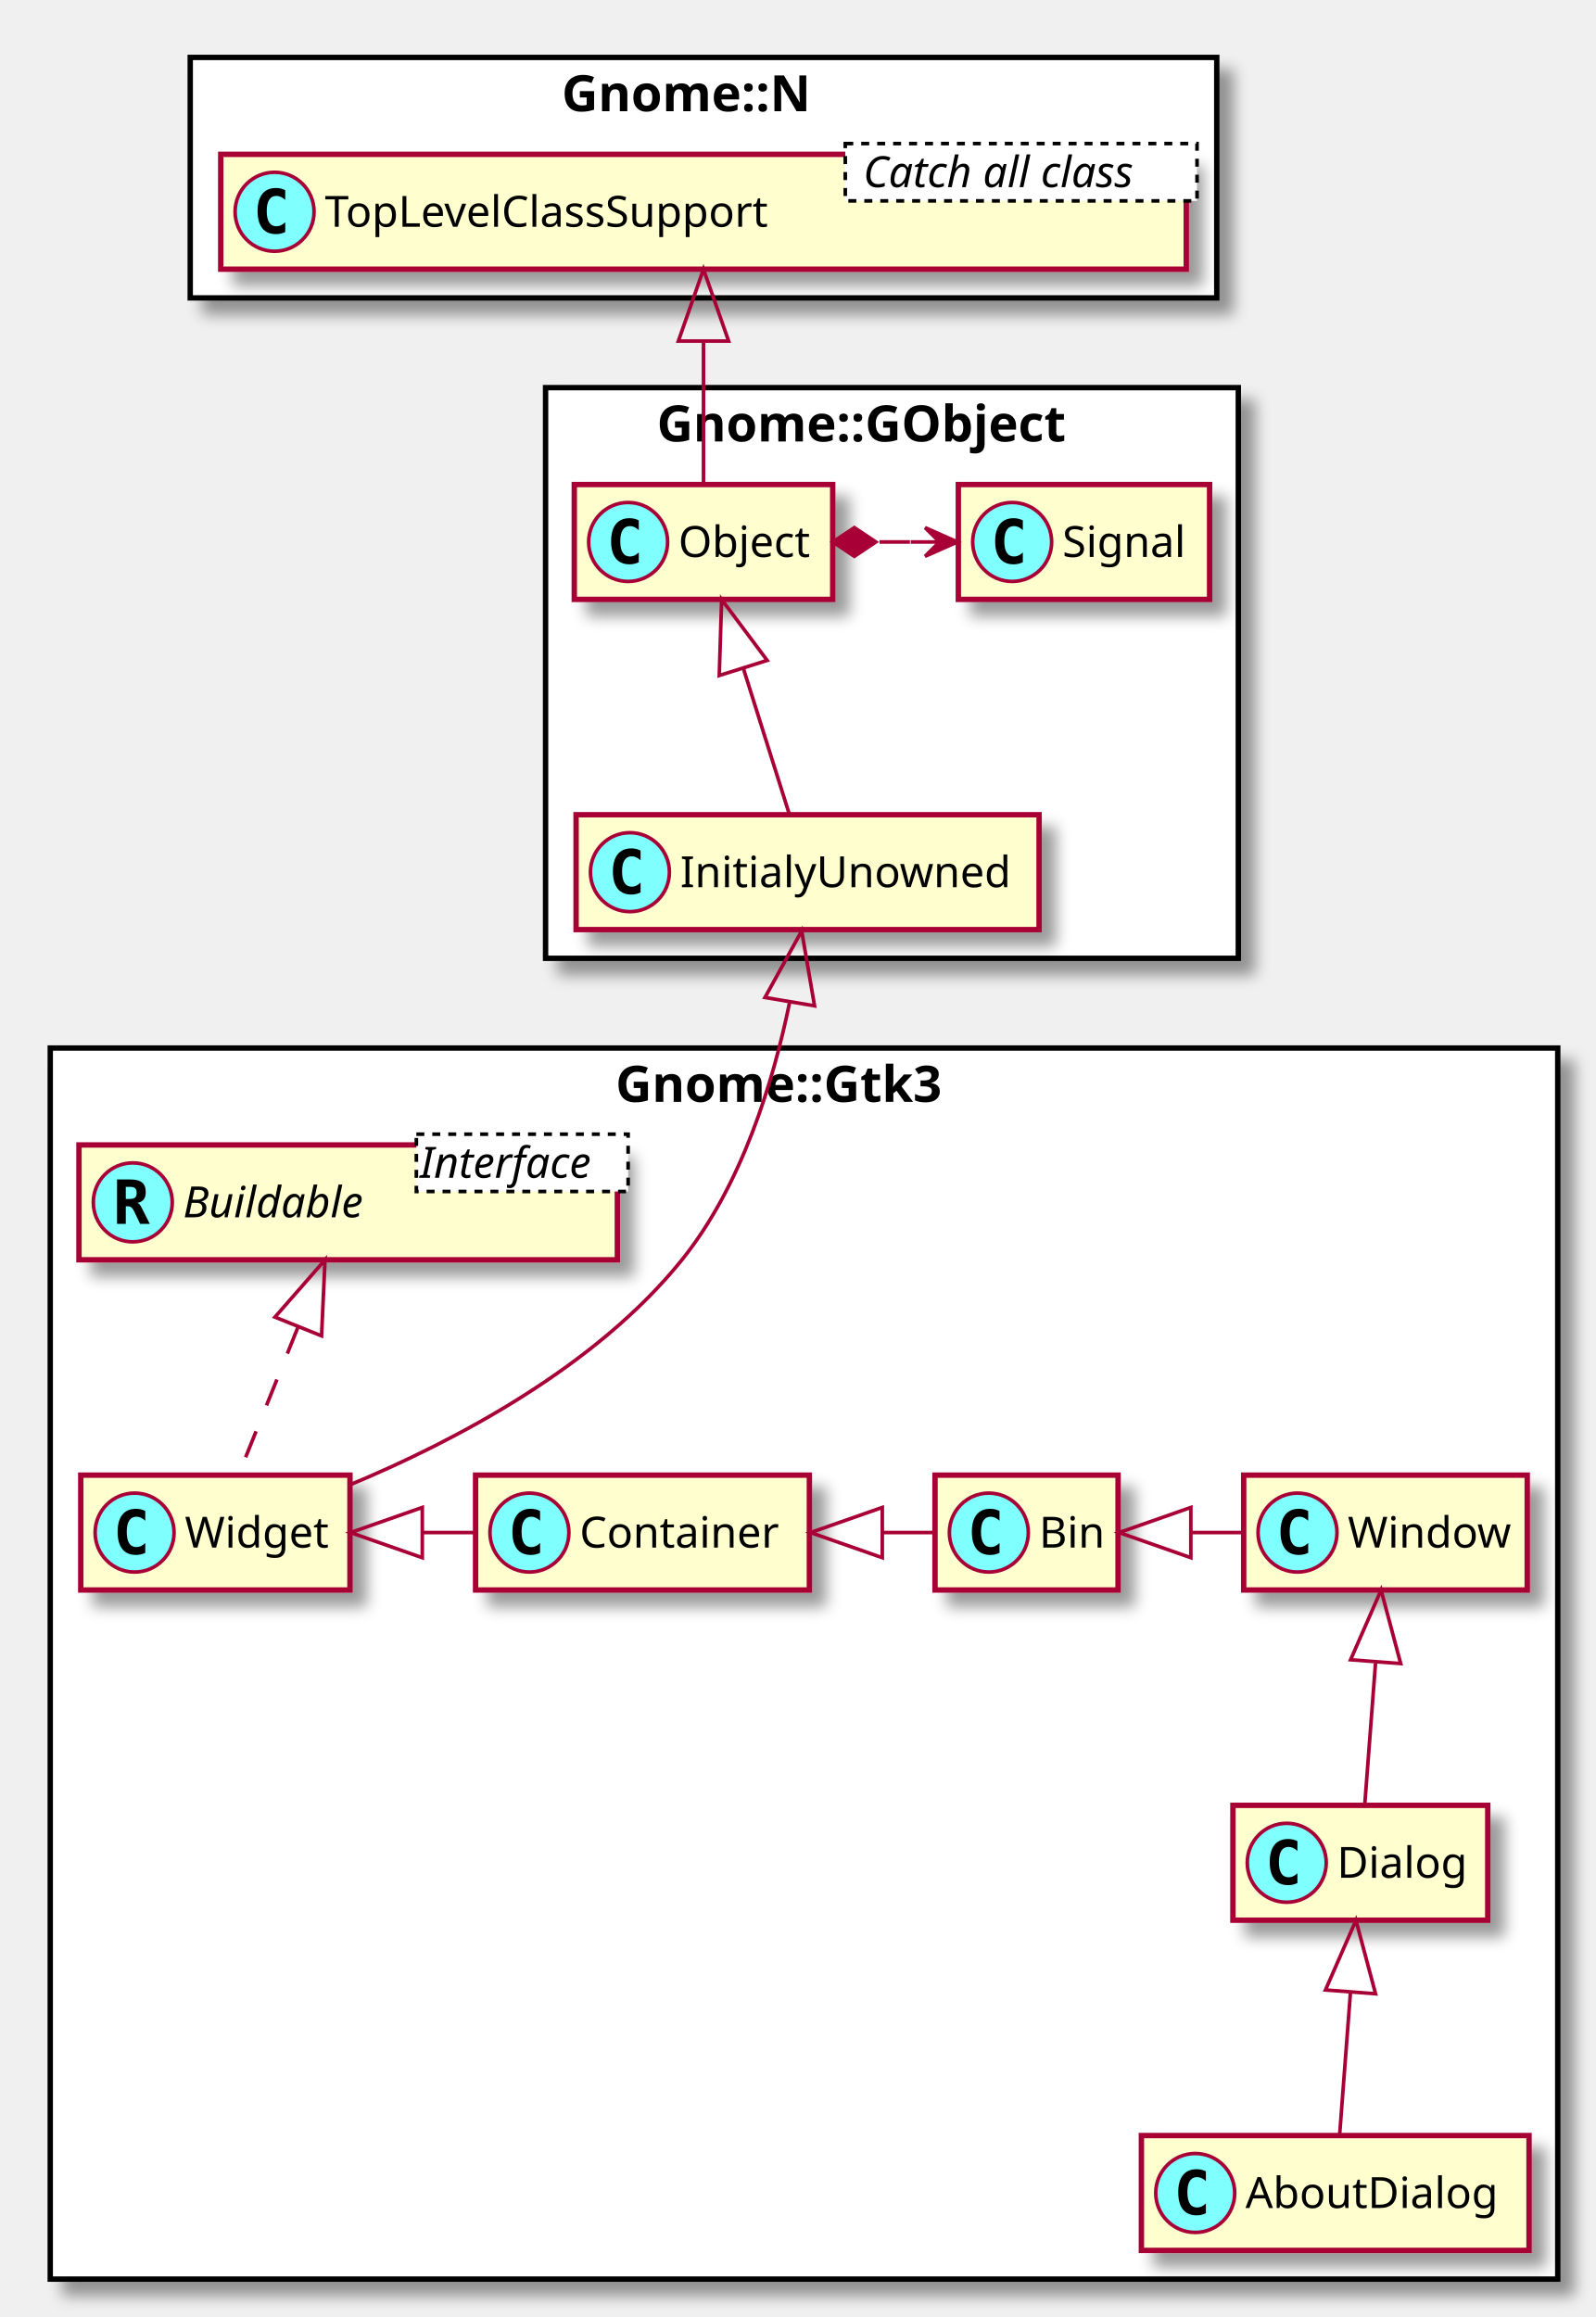
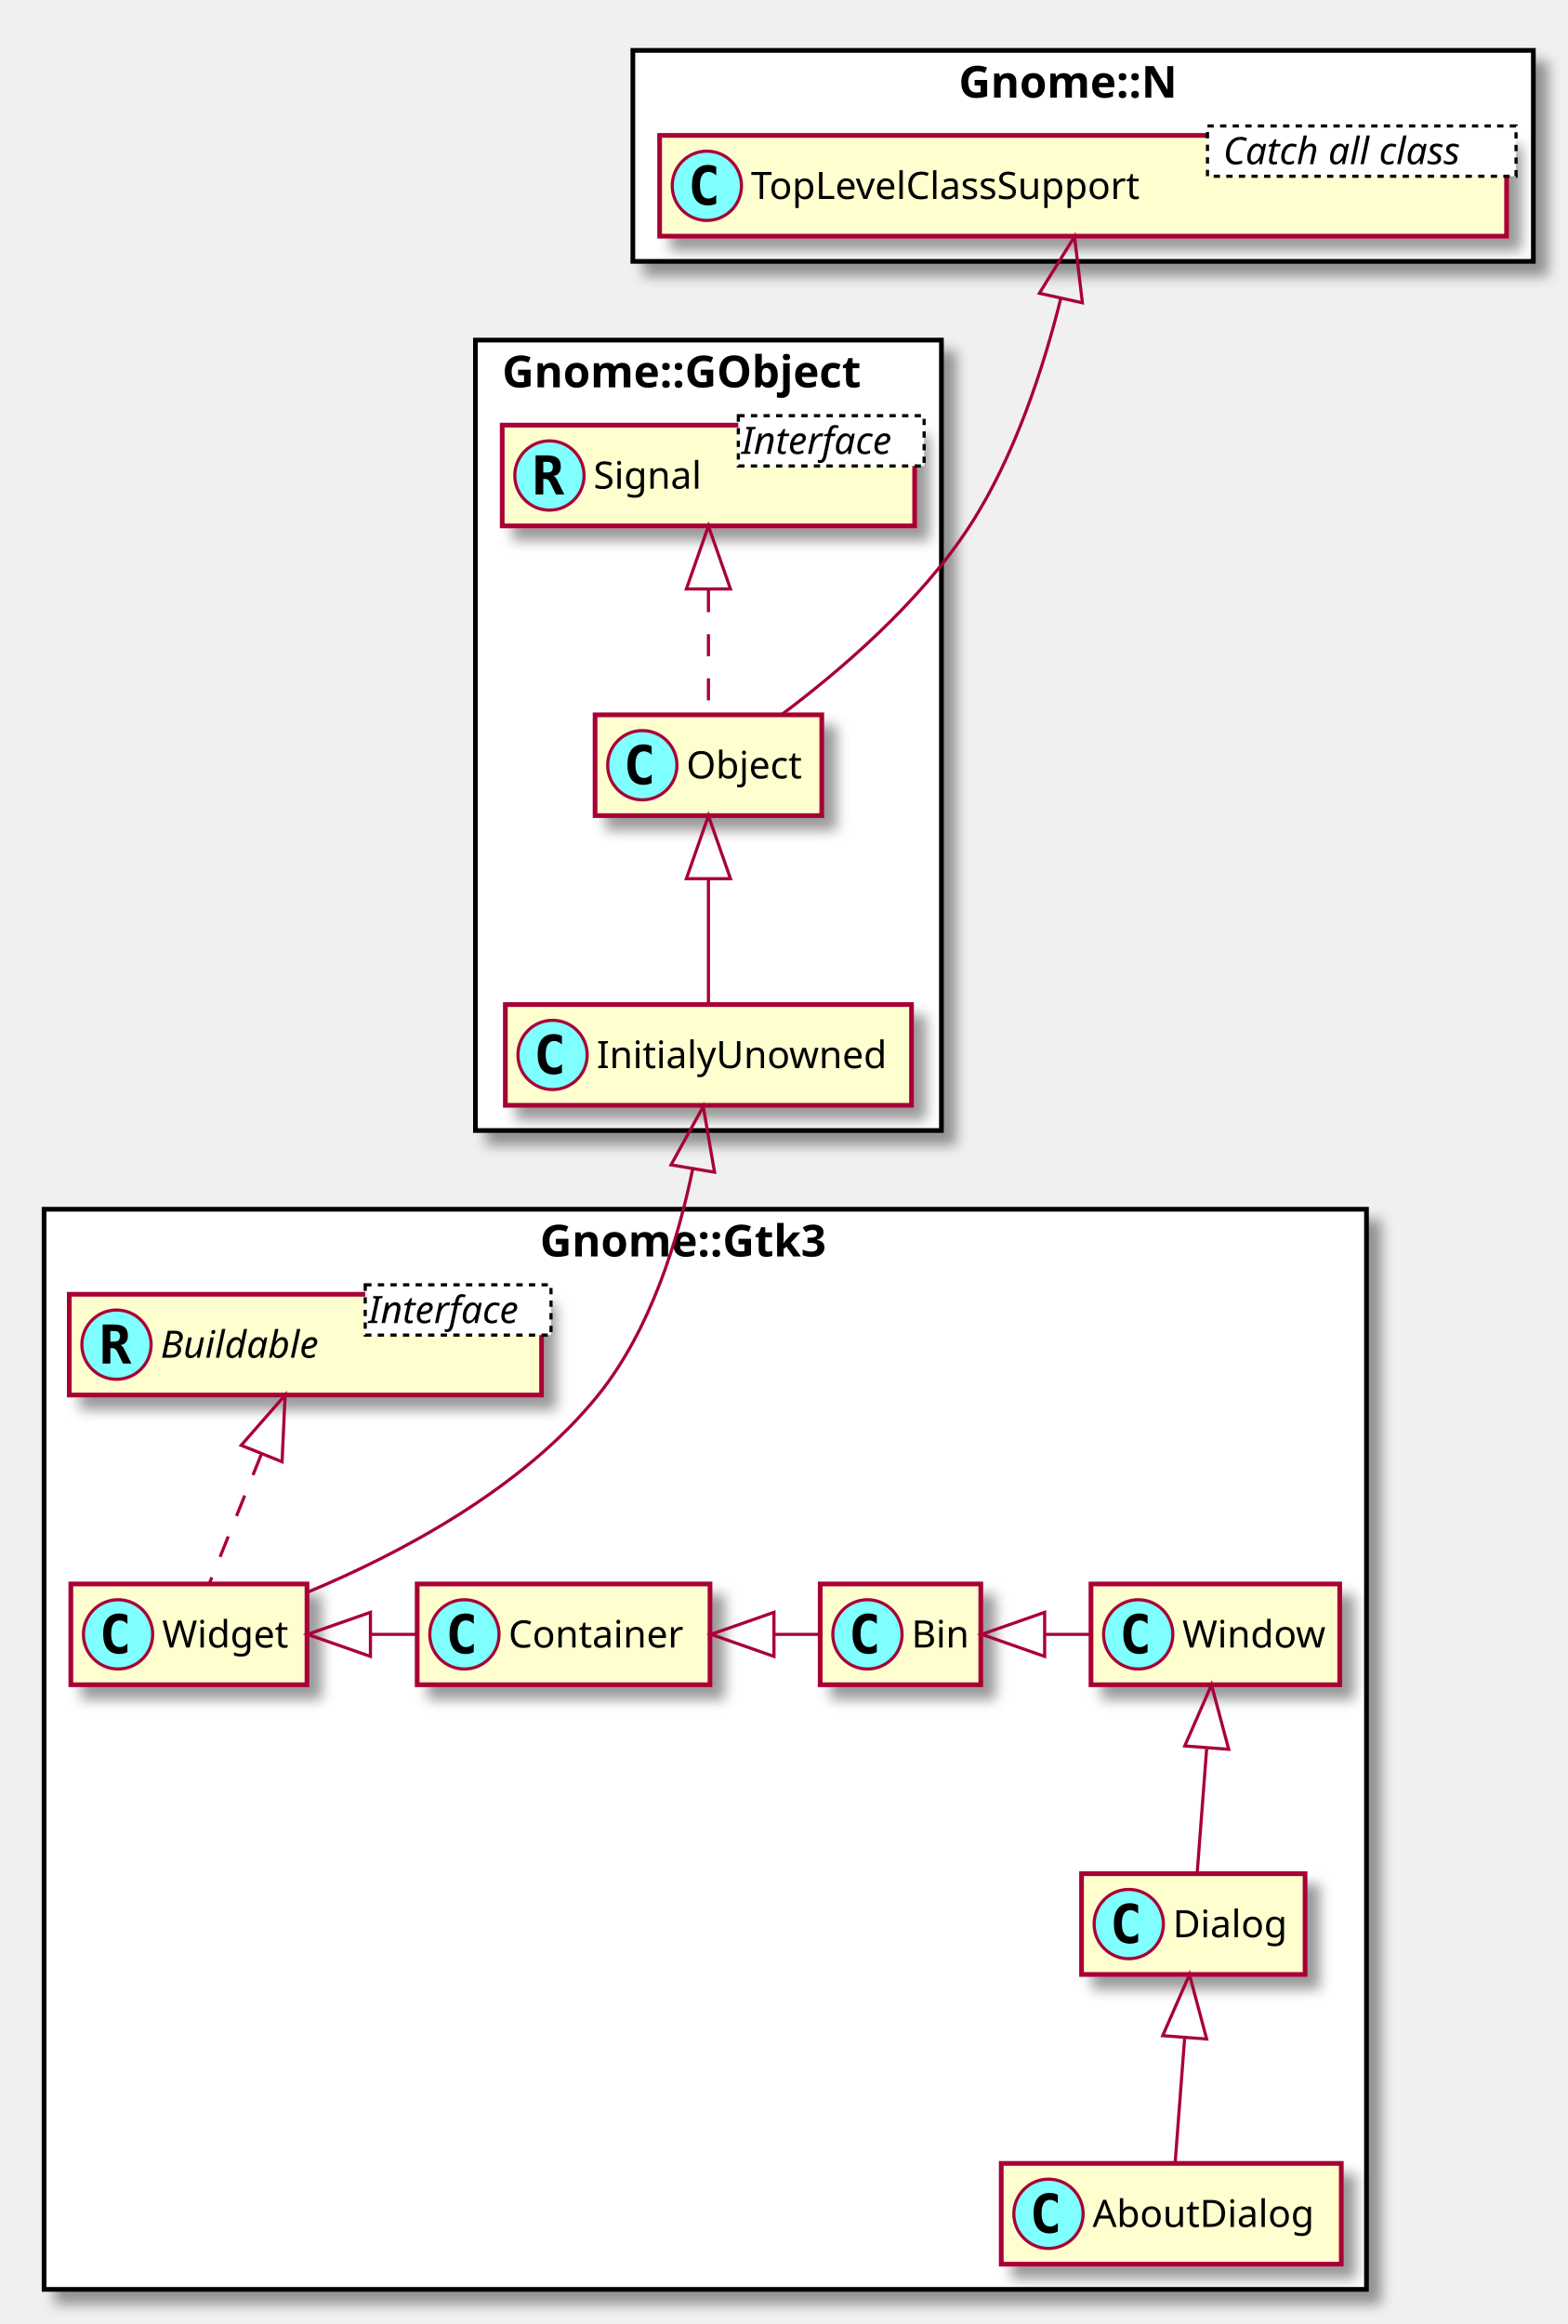
- <svg xmlns="http://www.w3.org/2000/svg" contentScriptType="application/ecmascript" contentStyleType="text/css" height="581.4px" preserveAspectRatio="none" style="width:400px;height:581px;" version="1.1" viewBox="0 0 400 581" width="400.5px" zoomAndPan="magnify">
+ <svg xmlns="http://www.w3.org/2000/svg" contentScriptType="application/ecmascript" contentStyleType="text/css" height="738px" preserveAspectRatio="none" style="width:498px;height:738px;" version="1.1" viewBox="0 0 498 738" width="498px" zoomAndPan="magnify">
  <defs>
-     <filter height="300%" id="fjzm3acfjmnd8" width="300%" x="-1" y="-1">
-       <feGaussianBlur result="blurOut" stdDeviation="1.8" />
+     <filter height="300%" id="f1ihjtsd0szcs5" width="300%" x="-1" y="-1">
+       <feGaussianBlur result="blurOut" stdDeviation="2.0" />
      <feColorMatrix in="blurOut" result="blurOut2" type="matrix" values="0 0 0 0 0 0 0 0 0 0 0 0 0 0 0 0 0 0 .4 0" />
-       <feOffset dx="3.6" dy="3.6" in="blurOut2" result="blurOut3" />
+       <feOffset dx="4.0" dy="4.0" in="blurOut2" result="blurOut3" />
      <feBlend in="SourceGraphic" in2="blurOut3" mode="normal" />
    </filter>
  </defs>
  <g>
-     <rect fill="#FFFFFF" filter="url(#fjzm3acfjmnd8)" height="60.3" style="stroke: #000000; stroke-width: 1.35;" width="257.4" x="47.7" y="14.4" />
-     <text fill="#000000" font-family="sans-serif" font-size="12.6" font-weight="bold" lengthAdjust="spacingAndGlyphs" textLength="71.1" x="140.85" y="27.896">Gnome::N</text>
-     <rect fill="#FFFFFF" filter="url(#fjzm3acfjmnd8)" height="308.7" style="stroke: #000000; stroke-width: 1.35;" width="378" x="12.6" y="262.8" />
-     <text fill="#000000" font-family="sans-serif" font-size="12.6" font-weight="bold" lengthAdjust="spacingAndGlyphs" textLength="94.5" x="154.35" y="276.296">Gnome::Gtk3</text>
-     <rect fill="#FFFFFF" filter="url(#fjzm3acfjmnd8)" height="143.1" style="stroke: #000000; stroke-width: 1.35;" width="173.7" x="136.8" y="97.2" />
-     <text fill="#000000" font-family="sans-serif" font-size="12.6" font-weight="bold" lengthAdjust="spacingAndGlyphs" textLength="117.9" x="164.7" y="110.696">Gnome::GObject</text>
-     <rect fill="#FEFECE" filter="url(#fjzm3acfjmnd8)" height="28.8" id="Gnome::N::TopLevelClassSupport" style="stroke: #A80036; stroke-width: 1.35;" width="242.1" x="55.35" y="38.7" />
-     <ellipse cx="68.85" cy="53.1" fill="#80FFFF" rx="9.9" ry="9.9" style="stroke: #A80036; stroke-width: 0.9;" />
-     <path d="M71.522,58.177 Q71.002,58.444 70.425,58.57 Q69.848,58.711 69.216,58.711 Q66.966,58.711 65.77,57.234 Q64.589,55.744 64.589,52.931 Q64.589,50.119 65.77,48.628 Q66.966,47.138 69.216,47.138 Q69.848,47.138 70.425,47.278 Q71.016,47.419 71.522,47.686 L71.522,50.133 Q70.959,49.612 70.425,49.373 Q69.891,49.12 69.328,49.12 Q68.119,49.12 67.5,50.091 Q66.881,51.047 66.881,52.931 Q66.881,54.816 67.5,55.786 Q68.119,56.742 69.328,56.742 Q69.891,56.742 70.425,56.503 Q70.959,56.25 71.522,55.73 L71.522,58.177 Z " />
-     <text fill="#000000" font-family="sans-serif" font-size="10.8" lengthAdjust="spacingAndGlyphs" textLength="123.3" x="81.45" y="56.863">TopLevelClassSupport</text>
-     <rect fill="#FFFFFF" height="14.372" style="stroke: #000000; stroke-width: 0.9; stroke-dasharray: 2.0,2.0;" width="88.2" x="211.95" y="36" />
-     <text fill="#000000" font-family="sans-serif" font-size="10.8" font-style="italic" lengthAdjust="spacingAndGlyphs" textLength="79.2" x="216.45" y="46.925">Catch all class</text>
-     <rect fill="#FEFECE" filter="url(#fjzm3acfjmnd8)" height="28.8" id="Gnome::Gtk3::Buildable" style="stroke: #A80036; stroke-width: 1.35;" width="135" x="19.8" y="287.1" />
-     <ellipse cx="33.3" cy="301.5" fill="#80FFFF" rx="9.9" ry="9.9" style="stroke: #A80036; stroke-width: 0.9;" />
-     <path d="M34.383,301.627 Q34.706,301.697 34.945,301.95 Q35.198,302.189 35.55,302.892 L37.561,306.9 L35.142,306.9 L33.792,304.087 Q33.736,303.961 33.638,303.75 Q33.047,302.498 32.245,302.498 L31.542,302.498 L31.542,306.9 L29.348,306.9 L29.348,295.748 L32.527,295.748 Q34.678,295.748 35.606,296.508 Q36.548,297.267 36.548,298.983 Q36.548,300.136 35.986,300.825 Q35.438,301.5 34.383,301.627 Z M31.542,297.605 L31.542,300.642 L32.583,300.642 Q33.497,300.642 33.877,300.291 Q34.27,299.925 34.27,299.109 Q34.27,298.308 33.877,297.956 Q33.497,297.605 32.583,297.605 L31.542,297.605 Z " />
-     <text fill="#000000" font-family="sans-serif" font-size="10.8" font-style="italic" lengthAdjust="spacingAndGlyphs" textLength="51.3" x="45.9" y="305.239">Buildable</text>
-     <rect fill="#FFFFFF" height="14.372" style="stroke: #000000; stroke-width: 0.9; stroke-dasharray: 2.0,2.0;" width="53.1" x="104.4" y="284.4" />
-     <text fill="#000000" font-family="sans-serif" font-size="10.8" font-style="italic" lengthAdjust="spacingAndGlyphs" textLength="51.3" x="105.3" y="295.325">Interface</text>
-     <rect fill="#FEFECE" filter="url(#fjzm3acfjmnd8)" height="28.8" id="Gnome::Gtk3::Widget" style="stroke: #A80036; stroke-width: 1.35;" width="67.5" x="20.25" y="369.9" />
-     <ellipse cx="33.75" cy="384.3" fill="#80FFFF" rx="9.9" ry="9.9" style="stroke: #A80036; stroke-width: 0.9;" />
-     <path d="M36.422,389.377 Q35.902,389.644 35.325,389.77 Q34.748,389.911 34.116,389.911 Q31.866,389.911 30.67,388.434 Q29.489,386.944 29.489,384.131 Q29.489,381.319 30.67,379.828 Q31.866,378.337 34.116,378.337 Q34.748,378.337 35.325,378.478 Q35.916,378.619 36.422,378.886 L36.422,381.333 Q35.859,380.812 35.325,380.573 Q34.791,380.32 34.228,380.32 Q33.019,380.32 32.4,381.291 Q31.781,382.247 31.781,384.131 Q31.781,386.016 32.4,386.986 Q33.019,387.942 34.228,387.942 Q34.791,387.942 35.325,387.703 Q35.859,387.45 36.422,386.93 L36.422,389.377 Z " />
-     <text fill="#000000" font-family="sans-serif" font-size="10.8" lengthAdjust="spacingAndGlyphs" textLength="38.7" x="46.35" y="388.063">Widget</text>
-     <rect fill="#FEFECE" filter="url(#fjzm3acfjmnd8)" height="28.8" id="Gnome::Gtk3::Container" style="stroke: #A80036; stroke-width: 1.35;" width="83.7" x="119.25" y="369.9" />
-     <ellipse cx="132.75" cy="384.3" fill="#80FFFF" rx="9.9" ry="9.9" style="stroke: #A80036; stroke-width: 0.9;" />
-     <path d="M135.422,389.377 Q134.902,389.644 134.325,389.77 Q133.748,389.911 133.116,389.911 Q130.866,389.911 129.67,388.434 Q128.489,386.944 128.489,384.131 Q128.489,381.319 129.67,379.828 Q130.866,378.337 133.116,378.337 Q133.748,378.337 134.325,378.478 Q134.916,378.619 135.422,378.886 L135.422,381.333 Q134.859,380.812 134.325,380.573 Q133.791,380.32 133.228,380.32 Q132.019,380.32 131.4,381.291 Q130.781,382.247 130.781,384.131 Q130.781,386.016 131.4,386.986 Q132.019,387.942 133.228,387.942 Q133.791,387.942 134.325,387.703 Q134.859,387.45 135.422,386.93 L135.422,389.377 Z " />
-     <text fill="#000000" font-family="sans-serif" font-size="10.8" lengthAdjust="spacingAndGlyphs" textLength="54.9" x="145.35" y="388.063">Container</text>
-     <rect fill="#FEFECE" filter="url(#fjzm3acfjmnd8)" height="28.8" id="Gnome::Gtk3::Bin" style="stroke: #A80036; stroke-width: 1.35;" width="45.9" x="234.45" y="369.9" />
-     <ellipse cx="247.95" cy="384.3" fill="#80FFFF" rx="9.9" ry="9.9" style="stroke: #A80036; stroke-width: 0.9;" />
-     <path d="M250.622,389.377 Q250.102,389.644 249.525,389.77 Q248.948,389.911 248.316,389.911 Q246.066,389.911 244.87,388.434 Q243.689,386.944 243.689,384.131 Q243.689,381.319 244.87,379.828 Q246.066,378.337 248.316,378.337 Q248.948,378.337 249.525,378.478 Q250.116,378.619 250.622,378.886 L250.622,381.333 Q250.059,380.812 249.525,380.573 Q248.991,380.32 248.428,380.32 Q247.219,380.32 246.6,381.291 Q245.981,382.247 245.981,384.131 Q245.981,386.016 246.6,386.986 Q247.219,387.942 248.428,387.942 Q248.991,387.942 249.525,387.703 Q250.059,387.45 250.622,386.93 L250.622,389.377 Z " />
-     <text fill="#000000" font-family="sans-serif" font-size="10.8" lengthAdjust="spacingAndGlyphs" textLength="17.1" x="260.55" y="388.063">Bin</text>
-     <rect fill="#FEFECE" filter="url(#fjzm3acfjmnd8)" height="28.8" id="Gnome::Gtk3::Window" style="stroke: #A80036; stroke-width: 1.35;" width="71.1" x="311.85" y="369.9" />
-     <ellipse cx="325.35" cy="384.3" fill="#80FFFF" rx="9.9" ry="9.9" style="stroke: #A80036; stroke-width: 0.9;" />
-     <path d="M328.022,389.377 Q327.502,389.644 326.925,389.77 Q326.348,389.911 325.716,389.911 Q323.466,389.911 322.27,388.434 Q321.089,386.944 321.089,384.131 Q321.089,381.319 322.27,379.828 Q323.466,378.337 325.716,378.337 Q326.348,378.337 326.925,378.478 Q327.516,378.619 328.022,378.886 L328.022,381.333 Q327.459,380.812 326.925,380.573 Q326.391,380.32 325.828,380.32 Q324.619,380.32 324,381.291 Q323.381,382.247 323.381,384.131 Q323.381,386.016 324,386.986 Q324.619,387.942 325.828,387.942 Q326.391,387.942 326.925,387.703 Q327.459,387.45 328.022,386.93 L328.022,389.377 Z " />
-     <text fill="#000000" font-family="sans-serif" font-size="10.8" lengthAdjust="spacingAndGlyphs" textLength="42.3" x="337.95" y="388.063">Window</text>
-     <rect fill="#FEFECE" filter="url(#fjzm3acfjmnd8)" height="28.8" id="Gnome::Gtk3::Dialog" style="stroke: #A80036; stroke-width: 1.35;" width="63.9" x="309.15" y="452.7" />
-     <ellipse cx="322.65" cy="467.1" fill="#80FFFF" rx="9.9" ry="9.9" style="stroke: #A80036; stroke-width: 0.9;" />
-     <path d="M325.322,472.177 Q324.802,472.444 324.225,472.57 Q323.648,472.711 323.016,472.711 Q320.766,472.711 319.57,471.234 Q318.389,469.744 318.389,466.931 Q318.389,464.119 319.57,462.628 Q320.766,461.137 323.016,461.137 Q323.648,461.137 324.225,461.278 Q324.816,461.419 325.322,461.686 L325.322,464.133 Q324.759,463.613 324.225,463.373 Q323.691,463.12 323.128,463.12 Q321.919,463.12 321.3,464.091 Q320.681,465.047 320.681,466.931 Q320.681,468.816 321.3,469.786 Q321.919,470.742 323.128,470.742 Q323.691,470.742 324.225,470.503 Q324.759,470.25 325.322,469.73 L325.322,472.177 Z " />
-     <text fill="#000000" font-family="sans-serif" font-size="10.8" lengthAdjust="spacingAndGlyphs" textLength="35.1" x="335.25" y="470.863">Dialog</text>
-     <rect fill="#FEFECE" filter="url(#fjzm3acfjmnd8)" height="28.8" id="Gnome::Gtk3::AboutDialog" style="stroke: #A80036; stroke-width: 1.35;" width="97.2" x="286.2" y="535.5" />
-     <ellipse cx="299.7" cy="549.9" fill="#80FFFF" rx="9.9" ry="9.9" style="stroke: #A80036; stroke-width: 0.9;" />
-     <path d="M302.372,554.977 Q301.852,555.244 301.275,555.37 Q300.698,555.511 300.066,555.511 Q297.816,555.511 296.62,554.034 Q295.439,552.544 295.439,549.731 Q295.439,546.919 296.62,545.428 Q297.816,543.938 300.066,543.938 Q300.698,543.938 301.275,544.078 Q301.866,544.219 302.372,544.486 L302.372,546.933 Q301.809,546.413 301.275,546.173 Q300.741,545.92 300.178,545.92 Q298.969,545.92 298.35,546.891 Q297.731,547.847 297.731,549.731 Q297.731,551.616 298.35,552.586 Q298.969,553.542 300.178,553.542 Q300.741,553.542 301.275,553.303 Q301.809,553.05 302.372,552.53 L302.372,554.977 Z " />
-     <text fill="#000000" font-family="sans-serif" font-size="10.8" lengthAdjust="spacingAndGlyphs" textLength="68.4" x="312.3" y="553.663">AboutDialog</text>
-     <rect fill="#FEFECE" filter="url(#fjzm3acfjmnd8)" height="28.8" id="Gnome::GObject::Object" style="stroke: #A80036; stroke-width: 1.35;" width="64.8" x="144" y="121.5" />
-     <ellipse cx="157.5" cy="135.9" fill="#80FFFF" rx="9.9" ry="9.9" style="stroke: #A80036; stroke-width: 0.9;" />
-     <path d="M160.172,140.977 Q159.652,141.244 159.075,141.37 Q158.498,141.511 157.866,141.511 Q155.616,141.511 154.42,140.034 Q153.239,138.544 153.239,135.731 Q153.239,132.919 154.42,131.428 Q155.616,129.938 157.866,129.938 Q158.498,129.938 159.075,130.078 Q159.666,130.219 160.172,130.486 L160.172,132.933 Q159.609,132.412 159.075,132.173 Q158.541,131.92 157.978,131.92 Q156.769,131.92 156.15,132.891 Q155.531,133.847 155.531,135.731 Q155.531,137.616 156.15,138.586 Q156.769,139.542 157.978,139.542 Q158.541,139.542 159.075,139.303 Q159.609,139.05 160.172,138.53 L160.172,140.977 Z " />
-     <text fill="#000000" font-family="sans-serif" font-size="10.8" lengthAdjust="spacingAndGlyphs" textLength="36" x="170.1" y="139.663">Object</text>
-     <rect fill="#FEFECE" filter="url(#fjzm3acfjmnd8)" height="28.8" id="Gnome::GObject::InitialyUnowned" style="stroke: #A80036; stroke-width: 1.35;" width="116.1" x="144.45" y="204.3" />
-     <ellipse cx="157.95" cy="218.7" fill="#80FFFF" rx="9.9" ry="9.9" style="stroke: #A80036; stroke-width: 0.9;" />
-     <path d="M160.622,223.777 Q160.102,224.044 159.525,224.17 Q158.948,224.311 158.316,224.311 Q156.066,224.311 154.87,222.834 Q153.689,221.344 153.689,218.531 Q153.689,215.719 154.87,214.228 Q156.066,212.738 158.316,212.738 Q158.948,212.738 159.525,212.878 Q160.116,213.019 160.622,213.286 L160.622,215.733 Q160.059,215.213 159.525,214.973 Q158.991,214.72 158.428,214.72 Q157.219,214.72 156.6,215.691 Q155.981,216.647 155.981,218.531 Q155.981,220.416 156.6,221.386 Q157.219,222.342 158.428,222.342 Q158.991,222.342 159.525,222.103 Q160.059,221.85 160.622,221.33 L160.622,223.777 Z " />
-     <text fill="#000000" font-family="sans-serif" font-size="10.8" lengthAdjust="spacingAndGlyphs" textLength="87.3" x="170.55" y="222.463">InitialyUnowned</text>
-     <rect fill="#FEFECE" filter="url(#fjzm3acfjmnd8)" height="28.8" id="Gnome::GObject::Signal" style="stroke: #A80036; stroke-width: 1.35;" width="63" x="240.3" y="121.5" />
-     <ellipse cx="253.8" cy="135.9" fill="#80FFFF" rx="9.9" ry="9.9" style="stroke: #A80036; stroke-width: 0.9;" />
-     <path d="M256.472,140.977 Q255.952,141.244 255.375,141.37 Q254.798,141.511 254.166,141.511 Q251.916,141.511 250.72,140.034 Q249.539,138.544 249.539,135.731 Q249.539,132.919 250.72,131.428 Q251.916,129.938 254.166,129.938 Q254.798,129.938 255.375,130.078 Q255.966,130.219 256.472,130.486 L256.472,132.933 Q255.909,132.412 255.375,132.173 Q254.841,131.92 254.278,131.92 Q253.069,131.92 252.45,132.891 Q251.831,133.847 251.831,135.731 Q251.831,137.616 252.45,138.586 Q253.069,139.542 254.278,139.542 Q254.841,139.542 255.375,139.303 Q255.909,139.05 256.472,138.53 L256.472,140.977 Z " />
-     <text fill="#000000" font-family="sans-serif" font-size="10.8" lengthAdjust="spacingAndGlyphs" textLength="34.2" x="266.4" y="139.663">Signal</text>
-     <path d="M176.4,85.864 C176.4,98.171 176.4,111.543 176.4,121.365 " fill="none" id="Gnome::N::TopLevelClassSupport-Gnome::GObject::Object" style="stroke: #A80036; stroke-width: 0.9;" />
-     <polygon fill="none" points="170.1,85.523,176.4,67.523,182.7,85.523,170.1,85.523" style="stroke: #A80036; stroke-width: 0.9;" />
-     <path d="M186.448,167.777 C190.403,180.325 194.748,194.106 197.918,204.165 " fill="none" id="Gnome::GObject::Object-Gnome::GObject::InitialyUnowned" style="stroke: #A80036; stroke-width: 0.9;" />
-     <polygon fill="none" points="180.349,169.384,180.946,150.323,192.366,165.596,180.349,169.384" style="stroke: #A80036; stroke-width: 0.9;" />
-     <path d="M220.537,135.9 C223.08,135.9 225.623,135.9 228.165,135.9 " fill="none" id="Gnome::GObject::Object-Gnome::GObject::Signal" style="stroke: #A80036; stroke-width: 0.9;" />
-     <polygon fill="#A80036" points="240.065,135.9,231.965,132.3,235.565,135.9,231.965,139.5,240.065,135.9" style="stroke: #A80036; stroke-width: 0.9;" />
-     <line style="stroke: #A80036; stroke-width: 0.9;" x1="235.565" x2="228.364" y1="135.9" y2="135.9" />
-     <polygon fill="#A80036" points="208.821,135.9,214.221,139.5,219.621,135.9,214.221,132.3,208.821,135.9" style="stroke: #A80036; stroke-width: 0.9;" />
-     <path d="M198.028,251.179 C193.857,271.542 185.923,297.354 171,315.9 C149.317,342.847 113.957,361.4 87.777,372.315 " fill="none" id="Gnome::GObject::InitialyUnowned-Gnome::Gtk3::Widget" style="stroke: #A80036; stroke-width: 0.9;" />
-     <polygon fill="none" points="191.817,250.123,201.022,233.421,204.242,252.218,191.817,250.123" style="stroke: #A80036; stroke-width: 0.9;" />
-     <path d="M105.909,384.3 C110.293,384.3 114.676,384.3 119.06,384.3 " fill="none" id="Gnome::Gtk3::Widget-Gnome::Gtk3::Container" style="stroke: #A80036; stroke-width: 0.9;" />
-     <polygon fill="none" points="105.887,390.6,87.887,384.3,105.887,378,105.887,390.6" style="stroke: #A80036; stroke-width: 0.9;" />
-     <path d="M221.333,384.3 C225.597,384.3 229.861,384.3 234.124,384.3 " fill="none" id="Gnome::Gtk3::Container-Gnome::Gtk3::Bin" style="stroke: #A80036; stroke-width: 0.9;" />
-     <polygon fill="none" points="221.231,390.6,203.231,384.3,221.231,378,221.231,390.6" style="stroke: #A80036; stroke-width: 0.9;" />
-     <path d="M298.797,384.3 C303.082,384.3 307.368,384.3 311.653,384.3 " fill="none" id="Gnome::Gtk3::Bin-Gnome::Gtk3::Window" style="stroke: #A80036; stroke-width: 0.9;" />
-     <polygon fill="none" points="298.603,390.6,280.603,384.3,298.603,378,298.603,390.6" style="stroke: #A80036; stroke-width: 0.9;" />
-     <path d="M344.907,417.064 C343.971,429.371 342.953,442.743 342.206,452.565 " fill="none" id="Gnome::Gtk3::Window-Gnome::Gtk3::Dialog" style="stroke: #A80036; stroke-width: 0.9;" />
-     <polygon fill="none" points="338.655,416.193,346.303,398.723,351.219,417.149,338.655,416.193" style="stroke: #A80036; stroke-width: 0.9;" />
-     <path d="M338.607,499.864 C337.671,512.171 336.653,525.543 335.906,535.365 " fill="none" id="Gnome::Gtk3::Dialog-Gnome::Gtk3::AboutDialog" style="stroke: #A80036; stroke-width: 0.9;" />
-     <polygon fill="none" points="332.355,498.993,340.003,481.523,344.919,499.949,332.355,498.993" style="stroke: #A80036; stroke-width: 0.9;" />
-     <path d="M74.658,332.934 C69.564,345.6 63.938,359.588 59.846,369.765 " fill="none" id="Gnome::Gtk3::Buildable-Gnome::Gtk3::Widget" style="stroke: #A80036; stroke-width: 0.9; stroke-dasharray: 7.0,7.0;" />
-     <polygon fill="none" points="68.938,330.272,81.5,315.923,80.628,334.973,68.938,330.272" style="stroke: #A80036; stroke-width: 0.9;" />
+     <rect fill="#FFFFFF" filter="url(#f1ihjtsd0szcs5)" height="67" style="stroke: #000000; stroke-width: 1.5;" width="286" x="201" y="16" />
+     <text fill="#000000" font-family="sans-serif" font-size="14" font-weight="bold" lengthAdjust="spacingAndGlyphs" textLength="79" x="304.5" y="30.995">Gnome::N</text>
+     <rect fill="#FFFFFF" filter="url(#f1ihjtsd0szcs5)" height="251" style="stroke: #000000; stroke-width: 1.5;" width="148" x="151" y="108" />
+     <text fill="#000000" font-family="sans-serif" font-size="14" font-weight="bold" lengthAdjust="spacingAndGlyphs" textLength="131" x="159.5" y="122.995">Gnome::GObject</text>
+     <rect fill="#FFFFFF" filter="url(#f1ihjtsd0szcs5)" height="343" style="stroke: #000000; stroke-width: 1.5;" width="420" x="14" y="384" />
+     <text fill="#000000" font-family="sans-serif" font-size="14" font-weight="bold" lengthAdjust="spacingAndGlyphs" textLength="105" x="171.5" y="398.995">Gnome::Gtk3</text>
+     <rect fill="#FEFECE" filter="url(#f1ihjtsd0szcs5)" height="32" id="Gnome::N::TopLevelClassSupport" style="stroke: #A80036; stroke-width: 1.5;" width="269" x="209.5" y="43" />
+     <ellipse cx="224.5" cy="59" fill="#80FFFF" rx="11" ry="11" style="stroke: #A80036; stroke-width: 1.0;" />
+     <path d="M227.469,64.641 Q226.891,64.938 226.25,65.078 Q225.609,65.234 224.906,65.234 Q222.406,65.234 221.078,63.594 Q219.766,61.938 219.766,58.812 Q219.766,55.688 221.078,54.031 Q222.406,52.375 224.906,52.375 Q225.609,52.375 226.25,52.531 Q226.906,52.688 227.469,52.984 L227.469,55.703 Q226.844,55.125 226.25,54.859 Q225.656,54.578 225.031,54.578 Q223.688,54.578 223,55.656 Q222.312,56.719 222.312,58.812 Q222.312,60.906 223,61.984 Q223.688,63.047 225.031,63.047 Q225.656,63.047 226.25,62.781 Q226.844,62.5 227.469,61.922 L227.469,64.641 Z " />
+     <text fill="#000000" font-family="sans-serif" font-size="12" lengthAdjust="spacingAndGlyphs" textLength="137" x="238.5" y="63.181">TopLevelClassSupport</text>
+     <rect fill="#FFFFFF" height="15.969" style="stroke: #000000; stroke-width: 1.0; stroke-dasharray: 2.0,2.0;" width="98" x="383.5" y="40" />
+     <text fill="#000000" font-family="sans-serif" font-size="12" font-style="italic" lengthAdjust="spacingAndGlyphs" textLength="88" x="388.5" y="52.139">Catch all class</text>
+     <rect fill="#FEFECE" filter="url(#f1ihjtsd0szcs5)" height="32" id="Gnome::GObject::Signal" style="stroke: #A80036; stroke-width: 1.5;" width="131" x="159.5" y="135" />
+     <ellipse cx="174.5" cy="151" fill="#80FFFF" rx="11" ry="11" style="stroke: #A80036; stroke-width: 1.0;" />
+     <path d="M175.703,151.141 Q176.062,151.219 176.328,151.5 Q176.609,151.766 177,152.547 L179.234,157 L176.547,157 L175.047,153.875 Q174.984,153.734 174.875,153.5 Q174.219,152.109 173.328,152.109 L172.547,152.109 L172.547,157 L170.109,157 L170.109,144.609 L173.641,144.609 Q176.031,144.609 177.062,145.453 Q178.109,146.297 178.109,148.203 Q178.109,149.484 177.484,150.25 Q176.875,151 175.703,151.141 Z M172.547,146.672 L172.547,150.047 L173.703,150.047 Q174.719,150.047 175.141,149.656 Q175.578,149.25 175.578,148.344 Q175.578,147.453 175.141,147.062 Q174.719,146.672 173.703,146.672 L172.547,146.672 Z " />
+     <text fill="#000000" font-family="sans-serif" font-size="12" lengthAdjust="spacingAndGlyphs" textLength="38" x="188.5" y="155.181">Signal</text>
+     <rect fill="#FFFFFF" height="15.969" style="stroke: #000000; stroke-width: 1.0; stroke-dasharray: 2.0,2.0;" width="59" x="234.5" y="132" />
+     <text fill="#000000" font-family="sans-serif" font-size="12" font-style="italic" lengthAdjust="spacingAndGlyphs" textLength="57" x="235.5" y="144.139">Interface</text>
+     <rect fill="#FEFECE" filter="url(#f1ihjtsd0szcs5)" height="32" id="Gnome::GObject::Object" style="stroke: #A80036; stroke-width: 1.5;" width="72" x="189" y="227" />
+     <ellipse cx="204" cy="243" fill="#80FFFF" rx="11" ry="11" style="stroke: #A80036; stroke-width: 1.0;" />
+     <path d="M206.969,248.641 Q206.391,248.938 205.75,249.078 Q205.109,249.234 204.406,249.234 Q201.906,249.234 200.578,247.594 Q199.266,245.938 199.266,242.812 Q199.266,239.688 200.578,238.031 Q201.906,236.375 204.406,236.375 Q205.109,236.375 205.75,236.531 Q206.406,236.688 206.969,236.984 L206.969,239.703 Q206.344,239.125 205.75,238.859 Q205.156,238.578 204.531,238.578 Q203.188,238.578 202.5,239.656 Q201.812,240.719 201.812,242.812 Q201.812,244.906 202.5,245.984 Q203.188,247.047 204.531,247.047 Q205.156,247.047 205.75,246.781 Q206.344,246.5 206.969,245.922 L206.969,248.641 Z " />
+     <text fill="#000000" font-family="sans-serif" font-size="12" lengthAdjust="spacingAndGlyphs" textLength="40" x="218" y="247.181">Object</text>
+     <rect fill="#FEFECE" filter="url(#f1ihjtsd0szcs5)" height="32" id="Gnome::GObject::InitialyUnowned" style="stroke: #A80036; stroke-width: 1.5;" width="129" x="160.5" y="319" />
+     <ellipse cx="175.5" cy="335" fill="#80FFFF" rx="11" ry="11" style="stroke: #A80036; stroke-width: 1.0;" />
+     <path d="M178.469,340.641 Q177.891,340.938 177.25,341.078 Q176.609,341.234 175.906,341.234 Q173.406,341.234 172.078,339.594 Q170.766,337.938 170.766,334.812 Q170.766,331.688 172.078,330.031 Q173.406,328.375 175.906,328.375 Q176.609,328.375 177.25,328.531 Q177.906,328.688 178.469,328.984 L178.469,331.703 Q177.844,331.125 177.25,330.859 Q176.656,330.578 176.031,330.578 Q174.688,330.578 174,331.656 Q173.312,332.719 173.312,334.812 Q173.312,336.906 174,337.984 Q174.688,339.047 176.031,339.047 Q176.656,339.047 177.25,338.781 Q177.844,338.5 178.469,337.922 L178.469,340.641 Z " />
+     <text fill="#000000" font-family="sans-serif" font-size="12" lengthAdjust="spacingAndGlyphs" textLength="97" x="189.5" y="339.181">InitialyUnowned</text>
+     <rect fill="#FEFECE" filter="url(#f1ihjtsd0szcs5)" height="32" id="Gnome::Gtk3::Buildable" style="stroke: #A80036; stroke-width: 1.5;" width="150" x="22" y="411" />
+     <ellipse cx="37" cy="427" fill="#80FFFF" rx="11" ry="11" style="stroke: #A80036; stroke-width: 1.0;" />
+     <path d="M38.203,427.141 Q38.562,427.219 38.828,427.5 Q39.109,427.766 39.5,428.547 L41.734,433 L39.047,433 L37.547,429.875 Q37.484,429.734 37.375,429.5 Q36.719,428.109 35.828,428.109 L35.047,428.109 L35.047,433 L32.609,433 L32.609,420.609 L36.141,420.609 Q38.531,420.609 39.562,421.453 Q40.609,422.297 40.609,424.203 Q40.609,425.484 39.984,426.25 Q39.375,427 38.203,427.141 Z M35.047,422.672 L35.047,426.047 L36.203,426.047 Q37.219,426.047 37.641,425.656 Q38.078,425.25 38.078,424.344 Q38.078,423.453 37.641,423.062 Q37.219,422.672 36.203,422.672 L35.047,422.672 Z " />
+     <text fill="#000000" font-family="sans-serif" font-size="12" font-style="italic" lengthAdjust="spacingAndGlyphs" textLength="57" x="51" y="431.154">Buildable</text>
+     <rect fill="#FFFFFF" height="15.969" style="stroke: #000000; stroke-width: 1.0; stroke-dasharray: 2.0,2.0;" width="59" x="116" y="408" />
+     <text fill="#000000" font-family="sans-serif" font-size="12" font-style="italic" lengthAdjust="spacingAndGlyphs" textLength="57" x="117" y="420.139">Interface</text>
+     <rect fill="#FEFECE" filter="url(#f1ihjtsd0szcs5)" height="32" id="Gnome::Gtk3::Widget" style="stroke: #A80036; stroke-width: 1.5;" width="75" x="22.5" y="503" />
+     <ellipse cx="37.5" cy="519" fill="#80FFFF" rx="11" ry="11" style="stroke: #A80036; stroke-width: 1.0;" />
+     <path d="M40.469,524.641 Q39.891,524.938 39.25,525.078 Q38.609,525.234 37.906,525.234 Q35.406,525.234 34.078,523.594 Q32.766,521.938 32.766,518.812 Q32.766,515.688 34.078,514.031 Q35.406,512.375 37.906,512.375 Q38.609,512.375 39.25,512.531 Q39.906,512.688 40.469,512.984 L40.469,515.703 Q39.844,515.125 39.25,514.859 Q38.656,514.578 38.031,514.578 Q36.688,514.578 36,515.656 Q35.312,516.719 35.312,518.812 Q35.312,520.906 36,521.984 Q36.688,523.047 38.031,523.047 Q38.656,523.047 39.25,522.781 Q39.844,522.5 40.469,521.922 L40.469,524.641 Z " />
+     <text fill="#000000" font-family="sans-serif" font-size="12" lengthAdjust="spacingAndGlyphs" textLength="43" x="51.5" y="523.181">Widget</text>
+     <rect fill="#FEFECE" filter="url(#f1ihjtsd0szcs5)" height="32" id="Gnome::Gtk3::Container" style="stroke: #A80036; stroke-width: 1.5;" width="93" x="132.5" y="503" />
+     <ellipse cx="147.5" cy="519" fill="#80FFFF" rx="11" ry="11" style="stroke: #A80036; stroke-width: 1.0;" />
+     <path d="M150.469,524.641 Q149.891,524.938 149.25,525.078 Q148.609,525.234 147.906,525.234 Q145.406,525.234 144.078,523.594 Q142.766,521.938 142.766,518.812 Q142.766,515.688 144.078,514.031 Q145.406,512.375 147.906,512.375 Q148.609,512.375 149.25,512.531 Q149.906,512.688 150.469,512.984 L150.469,515.703 Q149.844,515.125 149.25,514.859 Q148.656,514.578 148.031,514.578 Q146.688,514.578 146,515.656 Q145.312,516.719 145.312,518.812 Q145.312,520.906 146,521.984 Q146.688,523.047 148.031,523.047 Q148.656,523.047 149.25,522.781 Q149.844,522.5 150.469,521.922 L150.469,524.641 Z " />
+     <text fill="#000000" font-family="sans-serif" font-size="12" lengthAdjust="spacingAndGlyphs" textLength="61" x="161.5" y="523.181">Container</text>
+     <rect fill="#FEFECE" filter="url(#f1ihjtsd0szcs5)" height="32" id="Gnome::Gtk3::Bin" style="stroke: #A80036; stroke-width: 1.5;" width="51" x="260.5" y="503" />
+     <ellipse cx="275.5" cy="519" fill="#80FFFF" rx="11" ry="11" style="stroke: #A80036; stroke-width: 1.0;" />
+     <path d="M278.469,524.641 Q277.891,524.938 277.25,525.078 Q276.609,525.234 275.906,525.234 Q273.406,525.234 272.078,523.594 Q270.766,521.938 270.766,518.812 Q270.766,515.688 272.078,514.031 Q273.406,512.375 275.906,512.375 Q276.609,512.375 277.25,512.531 Q277.906,512.688 278.469,512.984 L278.469,515.703 Q277.844,515.125 277.25,514.859 Q276.656,514.578 276.031,514.578 Q274.688,514.578 274,515.656 Q273.312,516.719 273.312,518.812 Q273.312,520.906 274,521.984 Q274.688,523.047 276.031,523.047 Q276.656,523.047 277.25,522.781 Q277.844,522.5 278.469,521.922 L278.469,524.641 Z " />
+     <text fill="#000000" font-family="sans-serif" font-size="12" lengthAdjust="spacingAndGlyphs" textLength="19" x="289.5" y="523.181">Bin</text>
+     <rect fill="#FEFECE" filter="url(#f1ihjtsd0szcs5)" height="32" id="Gnome::Gtk3::Window" style="stroke: #A80036; stroke-width: 1.5;" width="79" x="346.5" y="503" />
+     <ellipse cx="361.5" cy="519" fill="#80FFFF" rx="11" ry="11" style="stroke: #A80036; stroke-width: 1.0;" />
+     <path d="M364.469,524.641 Q363.891,524.938 363.25,525.078 Q362.609,525.234 361.906,525.234 Q359.406,525.234 358.078,523.594 Q356.766,521.938 356.766,518.812 Q356.766,515.688 358.078,514.031 Q359.406,512.375 361.906,512.375 Q362.609,512.375 363.25,512.531 Q363.906,512.688 364.469,512.984 L364.469,515.703 Q363.844,515.125 363.25,514.859 Q362.656,514.578 362.031,514.578 Q360.688,514.578 360,515.656 Q359.312,516.719 359.312,518.812 Q359.312,520.906 360,521.984 Q360.688,523.047 362.031,523.047 Q362.656,523.047 363.25,522.781 Q363.844,522.5 364.469,521.922 L364.469,524.641 Z " />
+     <text fill="#000000" font-family="sans-serif" font-size="12" lengthAdjust="spacingAndGlyphs" textLength="47" x="375.5" y="523.181">Window</text>
+     <rect fill="#FEFECE" filter="url(#f1ihjtsd0szcs5)" height="32" id="Gnome::Gtk3::Dialog" style="stroke: #A80036; stroke-width: 1.5;" width="71" x="343.5" y="595" />
+     <ellipse cx="358.5" cy="611" fill="#80FFFF" rx="11" ry="11" style="stroke: #A80036; stroke-width: 1.0;" />
+     <path d="M361.469,616.641 Q360.891,616.938 360.25,617.078 Q359.609,617.234 358.906,617.234 Q356.406,617.234 355.078,615.594 Q353.766,613.938 353.766,610.812 Q353.766,607.688 355.078,606.031 Q356.406,604.375 358.906,604.375 Q359.609,604.375 360.25,604.531 Q360.906,604.688 361.469,604.984 L361.469,607.703 Q360.844,607.125 360.25,606.859 Q359.656,606.578 359.031,606.578 Q357.688,606.578 357,607.656 Q356.312,608.719 356.312,610.812 Q356.312,612.906 357,613.984 Q357.688,615.047 359.031,615.047 Q359.656,615.047 360.25,614.781 Q360.844,614.5 361.469,613.922 L361.469,616.641 Z " />
+     <text fill="#000000" font-family="sans-serif" font-size="12" lengthAdjust="spacingAndGlyphs" textLength="39" x="372.5" y="615.181">Dialog</text>
+     <rect fill="#FEFECE" filter="url(#f1ihjtsd0szcs5)" height="32" id="Gnome::Gtk3::AboutDialog" style="stroke: #A80036; stroke-width: 1.5;" width="108" x="318" y="687" />
+     <ellipse cx="333" cy="703" fill="#80FFFF" rx="11" ry="11" style="stroke: #A80036; stroke-width: 1.0;" />
+     <path d="M335.969,708.641 Q335.391,708.938 334.75,709.078 Q334.109,709.234 333.406,709.234 Q330.906,709.234 329.578,707.594 Q328.266,705.938 328.266,702.812 Q328.266,699.688 329.578,698.031 Q330.906,696.375 333.406,696.375 Q334.109,696.375 334.75,696.531 Q335.406,696.688 335.969,696.984 L335.969,699.703 Q335.344,699.125 334.75,698.859 Q334.156,698.578 333.531,698.578 Q332.188,698.578 331.5,699.656 Q330.812,700.719 330.812,702.812 Q330.812,704.906 331.5,705.984 Q332.188,707.047 333.531,707.047 Q334.156,707.047 334.75,706.781 Q335.344,706.5 335.969,705.922 L335.969,708.641 Z " />
+     <text fill="#000000" font-family="sans-serif" font-size="12" lengthAdjust="spacingAndGlyphs" textLength="76" x="347" y="707.181">AboutDialog</text>
+     <path d="M336.932,94.691 C331.432,116.766 322.281,144.99 308,167 C292.26,191.257 266.979,212.868 248.449,226.786 " fill="none" id="Gnome::N::TopLevelClassSupport-Gnome::GObject::Object" style="stroke: #A80036; stroke-width: 1.0;" />
+     <polygon fill="none" points="330.107,93.133,341.271,75.123,343.775,96.164,330.107,93.133" style="stroke: #A80036; stroke-width: 1.0;" />
+     <path d="M225,279.405 C225,293.079 225,307.937 225,318.85 " fill="none" id="Gnome::GObject::Object-Gnome::GObject::InitialyUnowned" style="stroke: #A80036; stroke-width: 1.0;" />
+     <polygon fill="none" points="218,279.025,225,259.025,232,279.025,218,279.025" style="stroke: #A80036; stroke-width: 1.0;" />
+     <path d="M225,187.405 C225,201.079 225,215.937 225,226.85 " fill="none" id="Gnome::GObject::Signal-Gnome::GObject::Object" style="stroke: #A80036; stroke-width: 1.0; stroke-dasharray: 7.0,7.0;" />
+     <polygon fill="none" points="218,187.025,225,167.025,232,187.025,218,187.025" style="stroke: #A80036; stroke-width: 1.0;" />
+     <path d="M220.031,371.087 C215.397,393.714 206.582,422.393 190,443 C165.907,472.941 126.619,493.556 97.53,505.683 " fill="none" id="Gnome::GObject::InitialyUnowned-Gnome::Gtk3::Widget" style="stroke: #A80036; stroke-width: 1.0;" />
+     <polygon fill="none" points="213.13,369.914,223.358,351.356,226.935,372.242,213.13,369.914" style="stroke: #A80036; stroke-width: 1.0;" />
+     <path d="M117.677,519 C122.547,519 127.418,519 132.289,519 " fill="none" id="Gnome::Gtk3::Widget-Gnome::Gtk3::Container" style="stroke: #A80036; stroke-width: 1.0;" />
+     <polygon fill="none" points="117.652,526,97.652,519,117.652,512,117.652,526" style="stroke: #A80036; stroke-width: 1.0;" />
+     <path d="M245.925,519 C250.663,519 255.4,519 260.138,519 " fill="none" id="Gnome::Gtk3::Container-Gnome::Gtk3::Bin" style="stroke: #A80036; stroke-width: 1.0;" />
+     <polygon fill="none" points="245.812,526,225.812,519,245.812,512,245.812,526" style="stroke: #A80036; stroke-width: 1.0;" />
+     <path d="M331.996,519 C336.758,519 341.52,519 346.281,519 " fill="none" id="Gnome::Gtk3::Bin-Gnome::Gtk3::Window" style="stroke: #A80036; stroke-width: 1.0;" />
+     <polygon fill="none" points="331.781,526,311.781,519,331.781,512,331.781,526" style="stroke: #A80036; stroke-width: 1.0;" />
+     <path d="M383.23,555.405 C382.19,569.079 381.059,583.937 380.229,594.85 " fill="none" id="Gnome::Gtk3::Window-Gnome::Gtk3::Dialog" style="stroke: #A80036; stroke-width: 1.0;" />
+     <polygon fill="none" points="376.283,554.436,384.781,535.025,390.243,555.499,376.283,554.436" style="stroke: #A80036; stroke-width: 1.0;" />
+     <path d="M376.23,647.405 C375.19,661.079 374.059,675.937 373.229,686.85 " fill="none" id="Gnome::Gtk3::Dialog-Gnome::Gtk3::AboutDialog" style="stroke: #A80036; stroke-width: 1.0;" />
+     <polygon fill="none" points="369.283,646.436,377.781,627.025,383.243,647.499,369.283,646.436" style="stroke: #A80036; stroke-width: 1.0;" />
+     <path d="M82.953,461.927 C77.294,476 71.043,491.542 66.495,502.85 " fill="none" id="Gnome::Gtk3::Buildable-Gnome::Gtk3::Widget" style="stroke: #A80036; stroke-width: 1.0; stroke-dasharray: 7.0,7.0;" />
+     <polygon fill="none" points="76.598,458.969,90.555,443.025,89.587,464.193,76.598,458.969" style="stroke: #A80036; stroke-width: 1.0;" />
  </g>
</svg>
